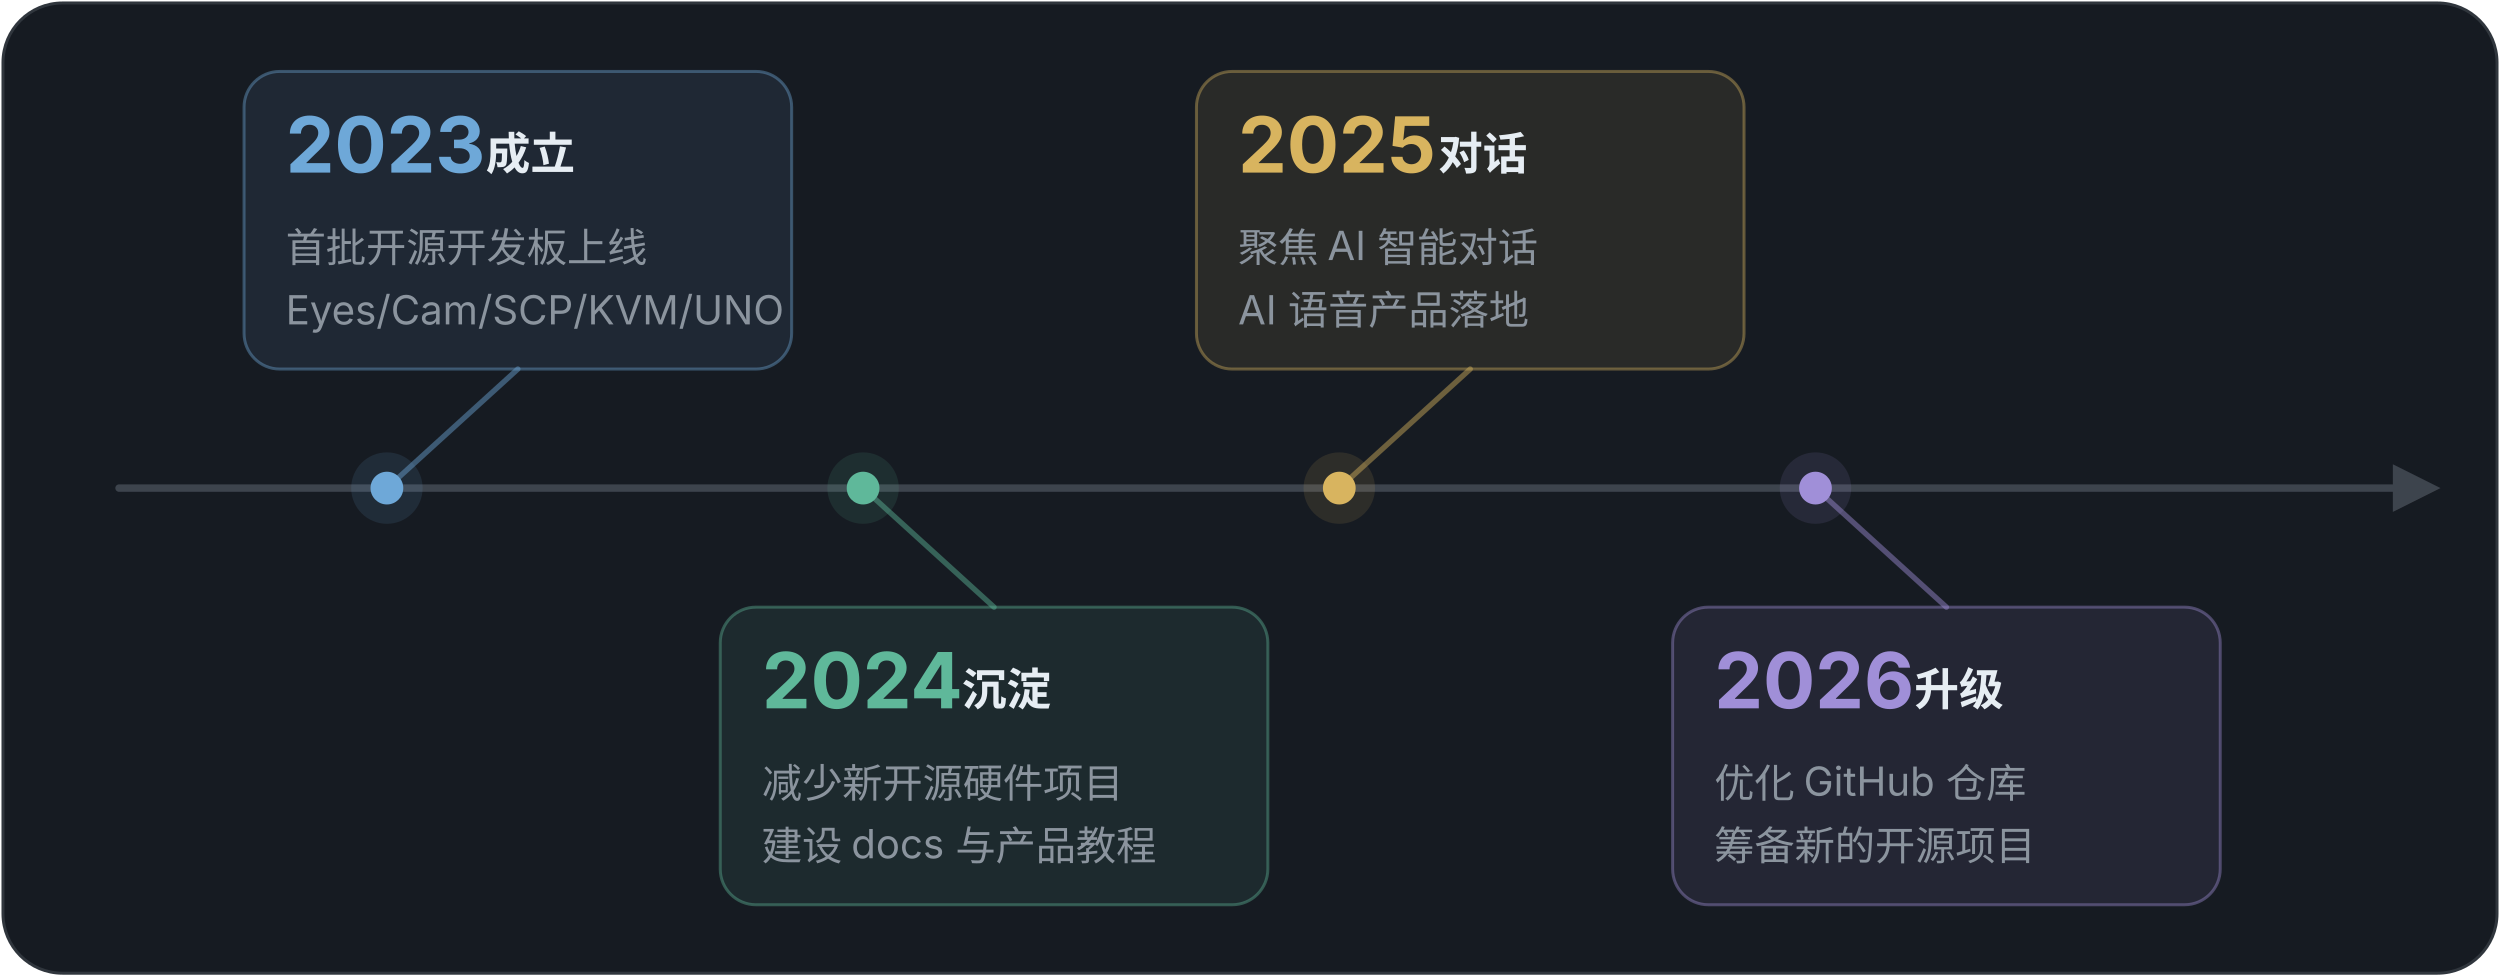
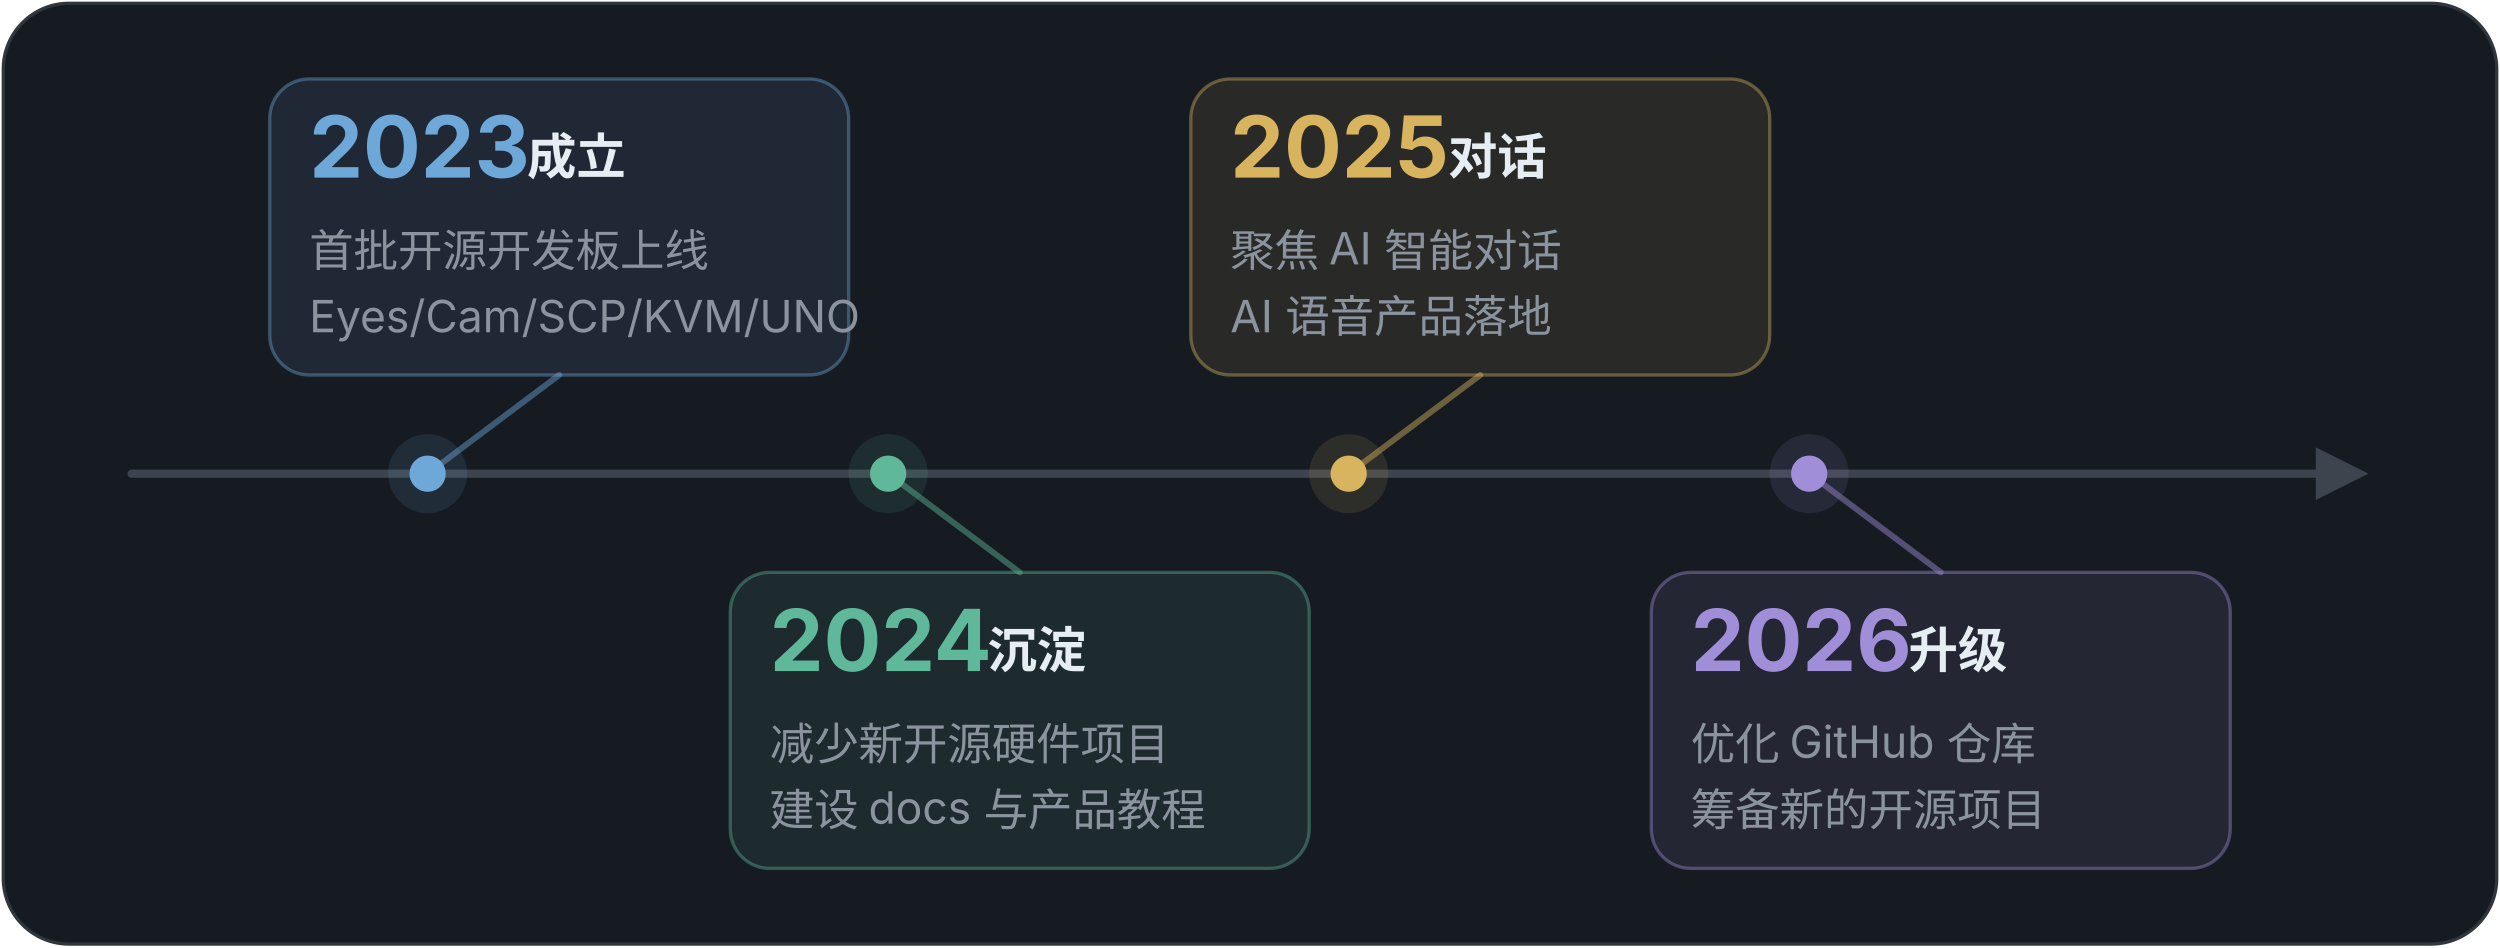
- <svg xmlns="http://www.w3.org/2000/svg" width="840" height="328" viewBox="0 0 840 328" role="img" aria-label="AiPi 小安派团队发展鱼骨时间线">
-   <rect x="1" y="1" width="838" height="326" rx="20" fill="#161b22" stroke="#30363d" />
-   <line x1="40" y1="164" x2="804" y2="164" stroke="#3d444d" stroke-width="2.5" stroke-linecap="round" />
-   <path d="M804 156 L820 164 L804 172 Z" fill="#3d444d" />
-   <line x1="130.0" y1="164" x2="174.0" y2="124" stroke="#6ea8d8" stroke-opacity="0.45" stroke-width="1.8" stroke-linecap="round" />
-   <circle cx="130.0" cy="164" r="12" fill="#6ea8d8" fill-opacity="0.12" />
-   <circle cx="130.0" cy="164" r="5.5" fill="#6ea8d8" />
-   <rect x="82.0" y="24" width="184.0" height="100" rx="12" fill="#6ea8d8" fill-opacity="0.10" stroke="#6ea8d8" stroke-opacity="0.40" />
-   <text x="96.0" y="58" font-family="Inter, 'Noto Sans SC', 'PingFang SC', 'Microsoft YaHei', system-ui, sans-serif" font-size="26" font-weight="700" fill="#6ea8d8">2023</text>
-   <text x="163.2" y="57" font-family="Inter, 'Noto Sans SC', 'PingFang SC', 'Microsoft YaHei', system-ui, sans-serif" font-size="15" font-weight="600" fill="#e6edf3">成立</text>
-   <text x="96.0" y="88" font-family="Inter, 'Noto Sans SC', 'PingFang SC', 'Microsoft YaHei', system-ui, sans-serif" font-size="13.5" fill="#8b949e">首批开源开发板上线</text>
-   <text x="96.0" y="109" font-family="Inter, 'Noto Sans SC', 'PingFang SC', 'Microsoft YaHei', system-ui, sans-serif" font-size="13.5" fill="#8b949e">Eyes/Cam/SCP/KVM/UNO</text>
-   <line x1="290.0" y1="164" x2="334.0" y2="204" stroke="#5fb89a" stroke-opacity="0.45" stroke-width="1.8" stroke-linecap="round" />
-   <circle cx="290.0" cy="164" r="12" fill="#5fb89a" fill-opacity="0.12" />
-   <circle cx="290.0" cy="164" r="5.5" fill="#5fb89a" />
-   <rect x="242.0" y="204" width="184.0" height="100" rx="12" fill="#5fb89a" fill-opacity="0.10" stroke="#5fb89a" stroke-opacity="0.40" />
-   <text x="256.0" y="238" font-family="Inter, 'Noto Sans SC', 'PingFang SC', 'Microsoft YaHei', system-ui, sans-serif" font-size="26" font-weight="700" fill="#5fb89a">2024</text>
-   <text x="323.2" y="237" font-family="Inter, 'Noto Sans SC', 'PingFang SC', 'Microsoft YaHei', system-ui, sans-serif" font-size="15" font-weight="600" fill="#e6edf3">沉淀</text>
-   <text x="256.0" y="268" font-family="Inter, 'Noto Sans SC', 'PingFang SC', 'Microsoft YaHei', system-ui, sans-serif" font-size="13.5" fill="#8b949e">减少新开源硬件项目</text>
-   <text x="256.0" y="289" font-family="Inter, 'Noto Sans SC', 'PingFang SC', 'Microsoft YaHei', system-ui, sans-serif" font-size="13.5" fill="#8b949e">建设 docs 与产品教程</text>
-   <line x1="450.0" y1="164" x2="494.0" y2="124" stroke="#d8b45f" stroke-opacity="0.45" stroke-width="1.8" stroke-linecap="round" />
-   <circle cx="450.0" cy="164" r="12" fill="#d8b45f" fill-opacity="0.12" />
-   <circle cx="450.0" cy="164" r="5.5" fill="#d8b45f" />
-   <rect x="402.0" y="24" width="184.0" height="100" rx="12" fill="#d8b45f" fill-opacity="0.10" stroke="#d8b45f" stroke-opacity="0.40" />
-   <text x="416.0" y="58" font-family="Inter, 'Noto Sans SC', 'PingFang SC', 'Microsoft YaHei', system-ui, sans-serif" font-size="26" font-weight="700" fill="#d8b45f">2025</text>
-   <text x="483.2" y="57" font-family="Inter, 'Noto Sans SC', 'PingFang SC', 'Microsoft YaHei', system-ui, sans-serif" font-size="15" font-weight="600" fill="#e6edf3">对话</text>
-   <text x="416.0" y="88" font-family="Inter, 'Noto Sans SC', 'PingFang SC', 'Microsoft YaHei', system-ui, sans-serif" font-size="13.5" fill="#8b949e">聚焦 AI 智能对话</text>
-   <text x="416.0" y="109" font-family="Inter, 'Noto Sans SC', 'PingFang SC', 'Microsoft YaHei', system-ui, sans-serif" font-size="13.5" fill="#8b949e">AI 语音产品落地</text>
-   <line x1="610.0" y1="164" x2="654.0" y2="204" stroke="#a08fd8" stroke-opacity="0.45" stroke-width="1.8" stroke-linecap="round" />
-   <circle cx="610.0" cy="164" r="12" fill="#a08fd8" fill-opacity="0.12" />
-   <circle cx="610.0" cy="164" r="5.5" fill="#a08fd8" />
-   <rect x="562.0" y="204" width="184.0" height="100" rx="12" fill="#a08fd8" fill-opacity="0.10" stroke="#a08fd8" stroke-opacity="0.40" />
-   <text x="576.0" y="238" font-family="Inter, 'Noto Sans SC', 'PingFang SC', 'Microsoft YaHei', system-ui, sans-serif" font-size="26" font-weight="700" fill="#a08fd8">2026</text>
-   <text x="643.2" y="237" font-family="Inter, 'Noto Sans SC', 'PingFang SC', 'Microsoft YaHei', system-ui, sans-serif" font-size="15" font-weight="600" fill="#e6edf3">升级</text>
-   <text x="576.0" y="268" font-family="Inter, 'Noto Sans SC', 'PingFang SC', 'Microsoft YaHei', system-ui, sans-serif" font-size="13.5" fill="#8b949e">优化 GitHub 仓库</text>
-   <text x="576.0" y="289" font-family="Inter, 'Noto Sans SC', 'PingFang SC', 'Microsoft YaHei', system-ui, sans-serif" font-size="13.5" fill="#8b949e">筹备新的开源项目</text>
+ <svg xmlns="http://www.w3.org/2000/svg" width="760" height="288" viewBox="0 0 760 288" role="img" aria-label="AiPi 小安派团队发展鱼骨时间线">
+   <rect x="1" y="1" width="758" height="286" rx="20" fill="#161b22" stroke="#30363d" />
+   <line x1="40" y1="144" x2="704" y2="144" stroke="#3d444d" stroke-width="2.5" stroke-linecap="round" />
+   <path d="M704 136 L720 144 L704 152 Z" fill="#3d444d" />
+   <line x1="130.0" y1="144" x2="170.0" y2="114" stroke="#6ea8d8" stroke-opacity="0.45" stroke-width="1.8" stroke-linecap="round" />
+   <circle cx="130.0" cy="144" r="12" fill="#6ea8d8" fill-opacity="0.12" />
+   <circle cx="130.0" cy="144" r="5.5" fill="#6ea8d8" />
+   <rect x="82.0" y="24" width="176.0" height="90" rx="12" fill="#6ea8d8" fill-opacity="0.10" stroke="#6ea8d8" stroke-opacity="0.40" />
+   <text x="94.0" y="54" font-family="Inter, 'Noto Sans SC', 'PingFang SC', 'Microsoft YaHei', system-ui, sans-serif" font-size="26" font-weight="700" fill="#6ea8d8">2023</text>
+   <text x="160.2" y="53" font-family="Inter, 'Noto Sans SC', 'PingFang SC', 'Microsoft YaHei', system-ui, sans-serif" font-size="15" font-weight="600" fill="#e6edf3">成立</text>
+   <text x="94.0" y="81" font-family="Inter, 'Noto Sans SC', 'PingFang SC', 'Microsoft YaHei', system-ui, sans-serif" font-size="13.5" fill="#8b949e">首批开源开发板上线</text>
+   <text x="94.0" y="101" font-family="Inter, 'Noto Sans SC', 'PingFang SC', 'Microsoft YaHei', system-ui, sans-serif" font-size="13.5" fill="#8b949e">Eyes/Cam/SCP/KVM/UNO</text>
+   <line x1="270.0" y1="144" x2="310.0" y2="174" stroke="#5fb89a" stroke-opacity="0.45" stroke-width="1.8" stroke-linecap="round" />
+   <circle cx="270.0" cy="144" r="12" fill="#5fb89a" fill-opacity="0.12" />
+   <circle cx="270.0" cy="144" r="5.5" fill="#5fb89a" />
+   <rect x="222.0" y="174" width="176.0" height="90" rx="12" fill="#5fb89a" fill-opacity="0.10" stroke="#5fb89a" stroke-opacity="0.40" />
+   <text x="234.0" y="204" font-family="Inter, 'Noto Sans SC', 'PingFang SC', 'Microsoft YaHei', system-ui, sans-serif" font-size="26" font-weight="700" fill="#5fb89a">2024</text>
+   <text x="300.2" y="203" font-family="Inter, 'Noto Sans SC', 'PingFang SC', 'Microsoft YaHei', system-ui, sans-serif" font-size="15" font-weight="600" fill="#e6edf3">沉淀</text>
+   <text x="234.0" y="231" font-family="Inter, 'Noto Sans SC', 'PingFang SC', 'Microsoft YaHei', system-ui, sans-serif" font-size="13.5" fill="#8b949e">减少新开源硬件项目</text>
+   <text x="234.0" y="251" font-family="Inter, 'Noto Sans SC', 'PingFang SC', 'Microsoft YaHei', system-ui, sans-serif" font-size="13.5" fill="#8b949e">建设 docs 与产品教程</text>
+   <line x1="410.0" y1="144" x2="450.0" y2="114" stroke="#d8b45f" stroke-opacity="0.45" stroke-width="1.8" stroke-linecap="round" />
+   <circle cx="410.0" cy="144" r="12" fill="#d8b45f" fill-opacity="0.12" />
+   <circle cx="410.0" cy="144" r="5.5" fill="#d8b45f" />
+   <rect x="362.0" y="24" width="176.0" height="90" rx="12" fill="#d8b45f" fill-opacity="0.10" stroke="#d8b45f" stroke-opacity="0.40" />
+   <text x="374.0" y="54" font-family="Inter, 'Noto Sans SC', 'PingFang SC', 'Microsoft YaHei', system-ui, sans-serif" font-size="26" font-weight="700" fill="#d8b45f">2025</text>
+   <text x="440.2" y="53" font-family="Inter, 'Noto Sans SC', 'PingFang SC', 'Microsoft YaHei', system-ui, sans-serif" font-size="15" font-weight="600" fill="#e6edf3">对话</text>
+   <text x="374.0" y="81" font-family="Inter, 'Noto Sans SC', 'PingFang SC', 'Microsoft YaHei', system-ui, sans-serif" font-size="13.5" fill="#8b949e">聚焦 AI 智能对话</text>
+   <text x="374.0" y="101" font-family="Inter, 'Noto Sans SC', 'PingFang SC', 'Microsoft YaHei', system-ui, sans-serif" font-size="13.5" fill="#8b949e">AI 语音产品落地</text>
+   <line x1="550.0" y1="144" x2="590.0" y2="174" stroke="#a08fd8" stroke-opacity="0.45" stroke-width="1.8" stroke-linecap="round" />
+   <circle cx="550.0" cy="144" r="12" fill="#a08fd8" fill-opacity="0.12" />
+   <circle cx="550.0" cy="144" r="5.5" fill="#a08fd8" />
+   <rect x="502.0" y="174" width="176.0" height="90" rx="12" fill="#a08fd8" fill-opacity="0.10" stroke="#a08fd8" stroke-opacity="0.40" />
+   <text x="514.0" y="204" font-family="Inter, 'Noto Sans SC', 'PingFang SC', 'Microsoft YaHei', system-ui, sans-serif" font-size="26" font-weight="700" fill="#a08fd8">2026</text>
+   <text x="580.2" y="203" font-family="Inter, 'Noto Sans SC', 'PingFang SC', 'Microsoft YaHei', system-ui, sans-serif" font-size="15" font-weight="600" fill="#e6edf3">升级</text>
+   <text x="514.0" y="231" font-family="Inter, 'Noto Sans SC', 'PingFang SC', 'Microsoft YaHei', system-ui, sans-serif" font-size="13.5" fill="#8b949e">优化 GitHub 仓库</text>
+   <text x="514.0" y="251" font-family="Inter, 'Noto Sans SC', 'PingFang SC', 'Microsoft YaHei', system-ui, sans-serif" font-size="13.5" fill="#8b949e">筹备新的开源项目</text>
</svg>
